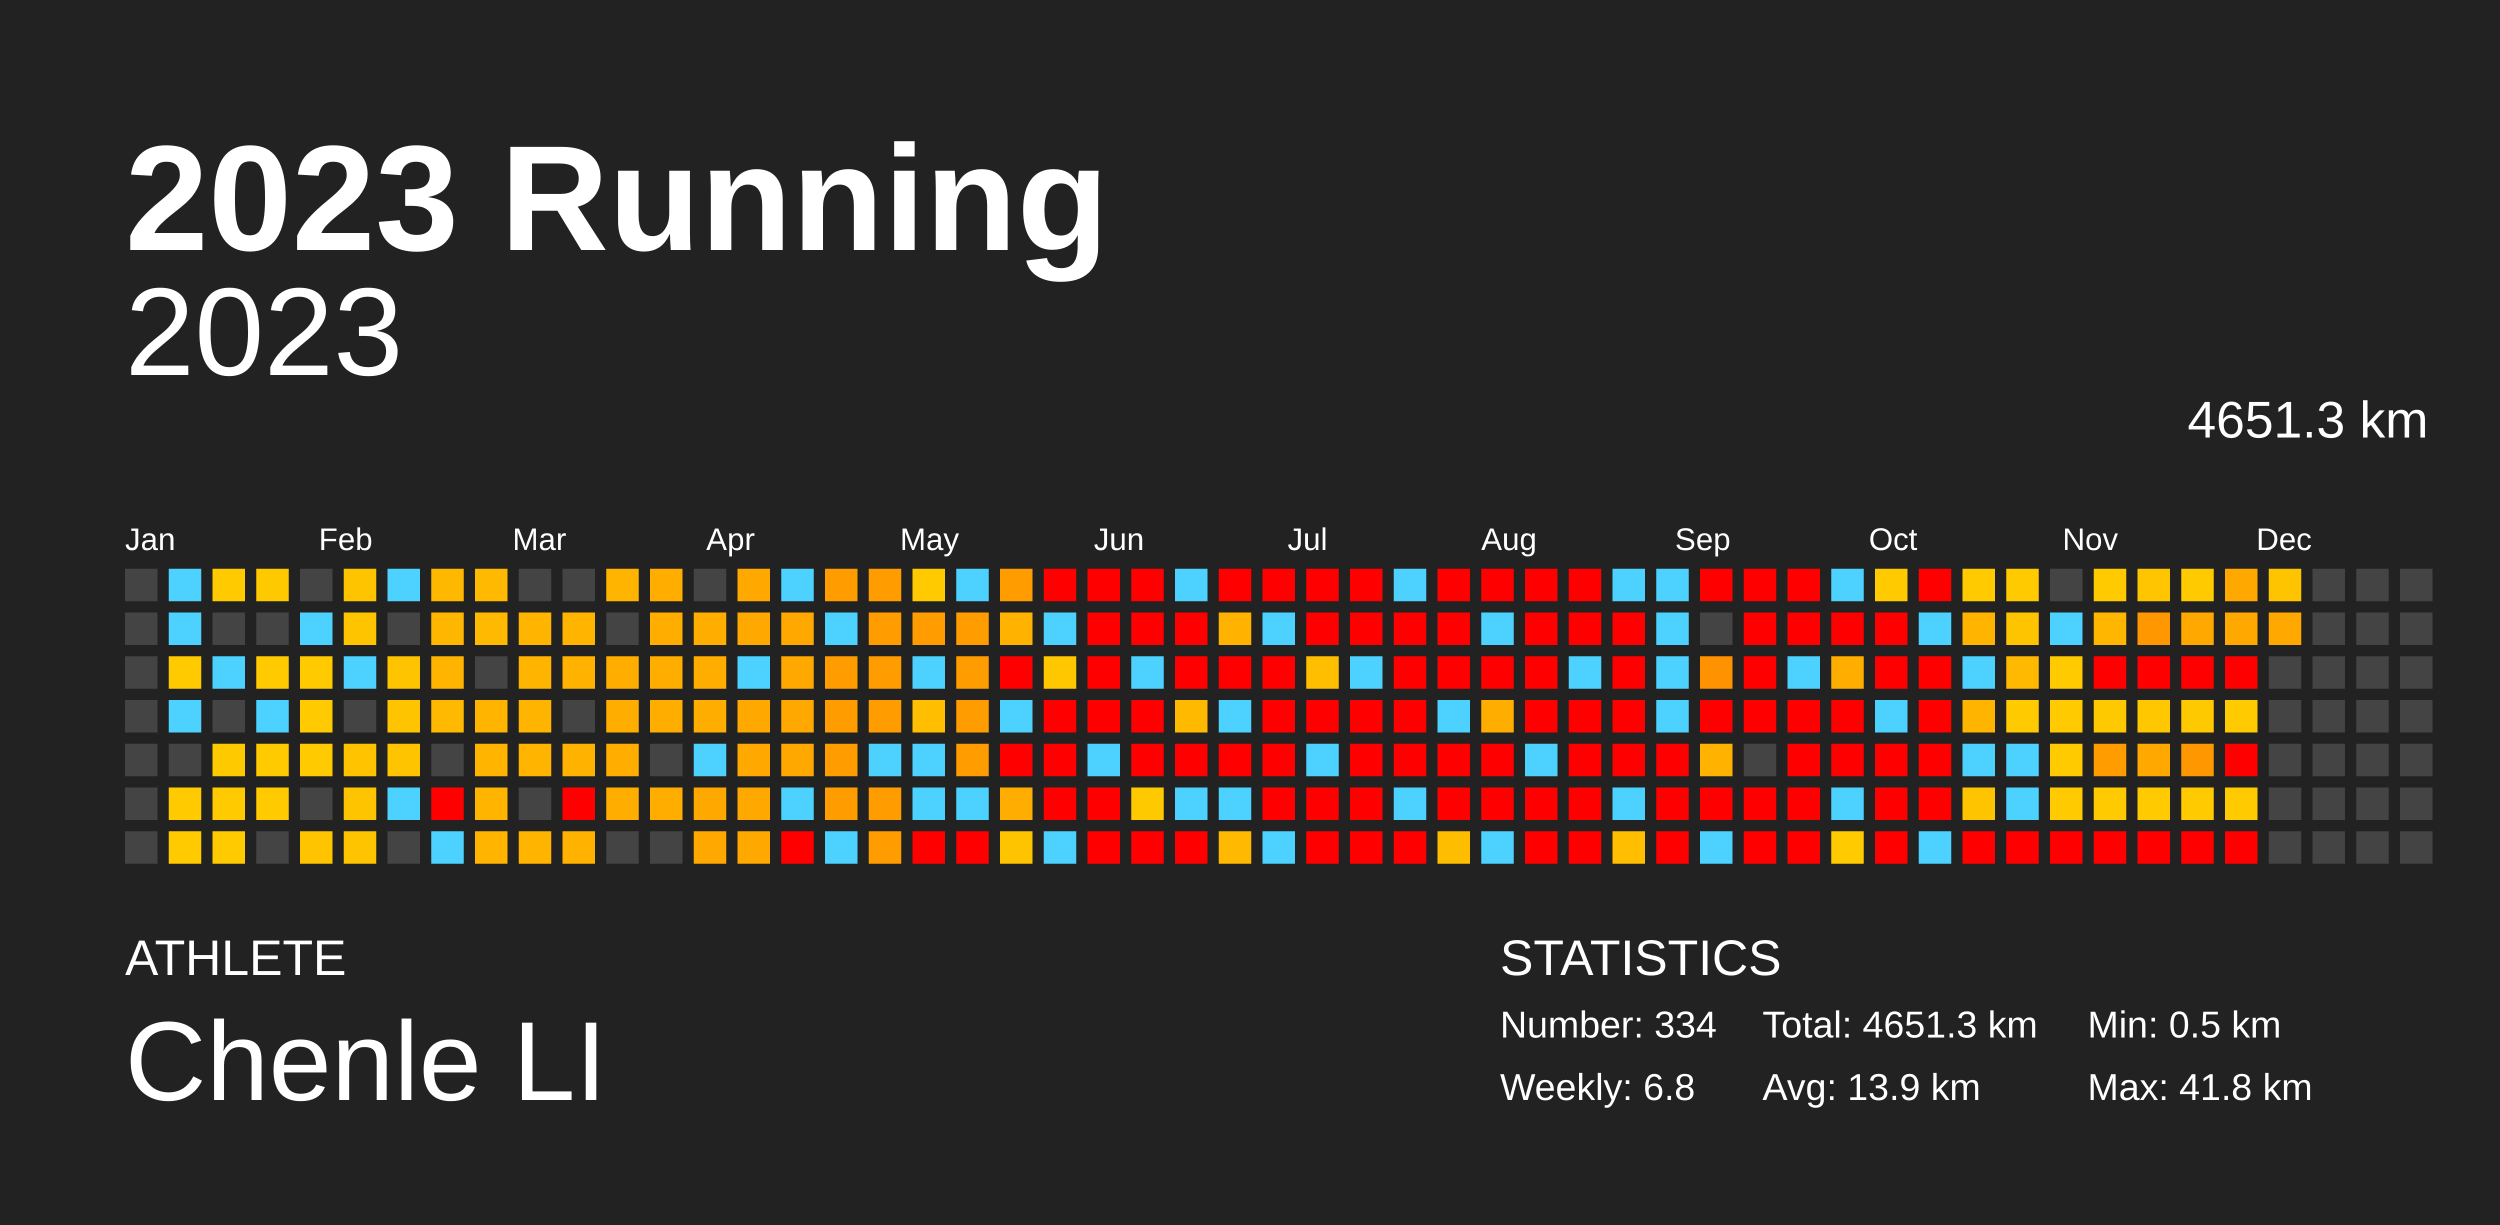
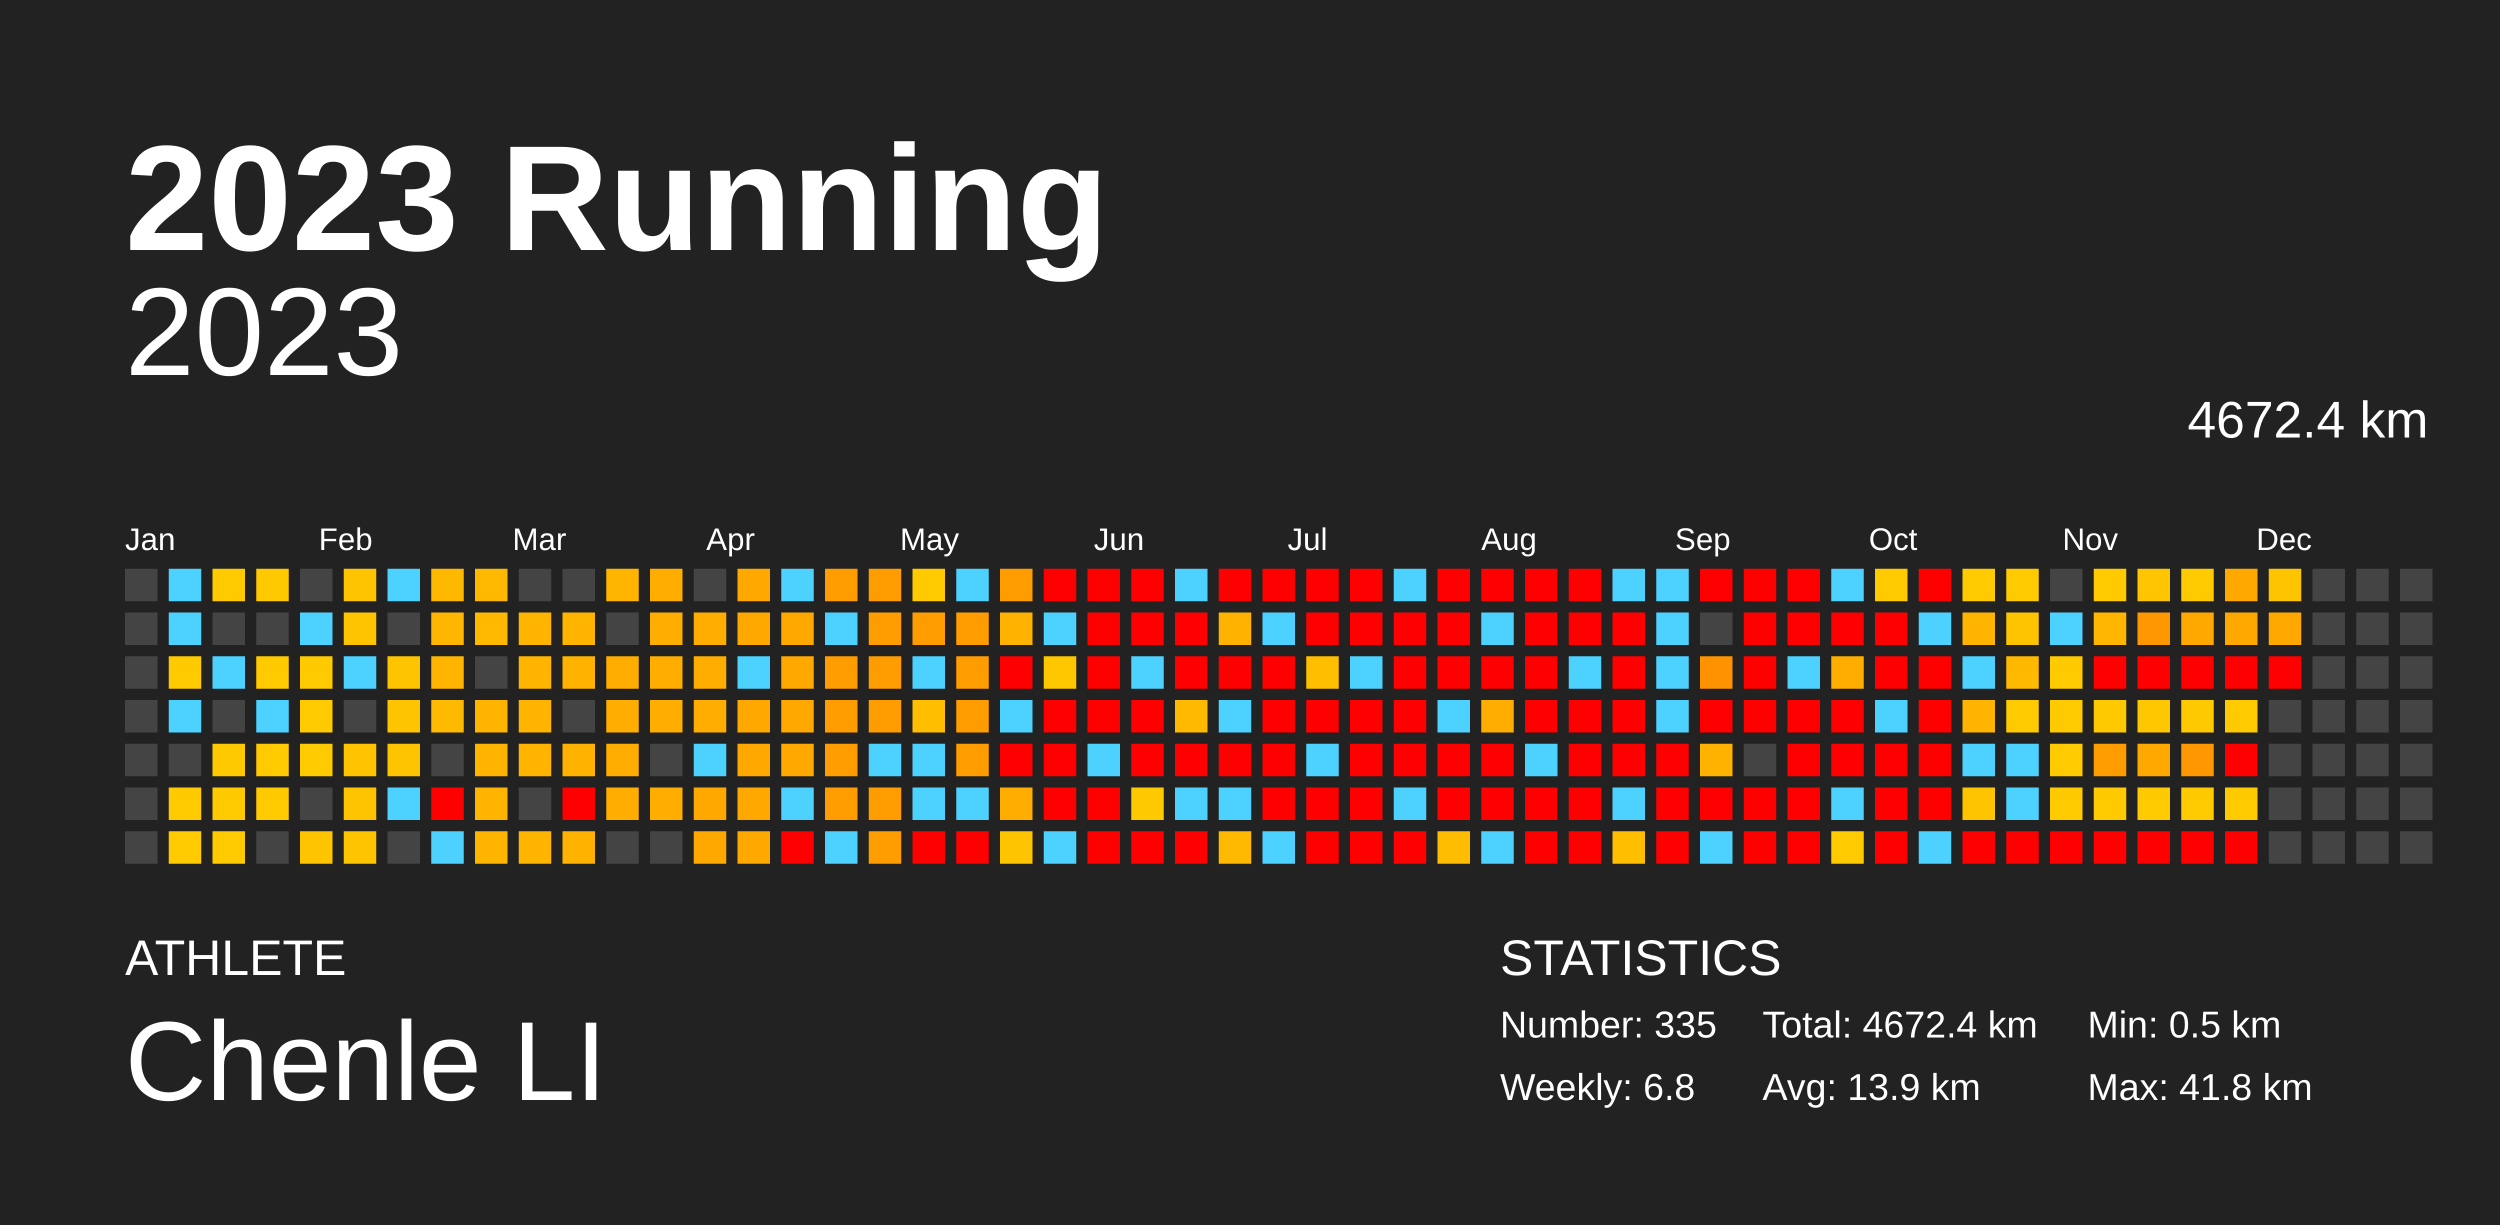
<svg xmlns="http://www.w3.org/2000/svg" baseProfile="full" height="98mm" version="1.1" viewBox="0,0,200,98" width="200mm">
  <defs />
  <rect fill="#222222" height="98" width="200" x="0" y="0" />
  <text fill="#FFFFFF" style="font-size:12px; font-family:Arial; font-weight:bold;" x="10" y="20">2023 Running</text>
  <text fill="#FFFFFF" style="font-size:4px; font-family:Arial" x="10" y="78">ATHLETE</text>
  <text fill="#FFFFFF" style="font-size:9px; font-family:Arial" x="10" y="88">Chenle LI</text>
  <text fill="#FFFFFF" style="font-size:4px; font-family:Arial" x="120" y="78">STATISTICS</text>
-   <text fill="#FFFFFF" style="font-size:3px; font-family:Arial" x="120" y="83">Number: 334</text>
+   <text fill="#FFFFFF" style="font-size:3px; font-family:Arial" x="120" y="83">Number: 335</text>
  <text fill="#FFFFFF" style="font-size:3px; font-family:Arial" x="120" y="88">Weekly: 6.8</text>
-   <text fill="#FFFFFF" style="font-size:3px; font-family:Arial" x="141" y="83">Total: 4651.3 km</text>
+   <text fill="#FFFFFF" style="font-size:3px; font-family:Arial" x="141" y="83">Total: 4672.4 km</text>
  <text fill="#FFFFFF" style="font-size:3px; font-family:Arial" x="141" y="88">Avg: 13.9 km</text>
  <text fill="#FFFFFF" style="font-size:3px; font-family:Arial" x="167" y="83">Min: 0.5 km</text>
  <text fill="#FFFFFF" style="font-size:3px; font-family:Arial" x="167" y="88">Max: 41.8 km</text>
  <text alignment-baseline="hanging" fill="#FFFFFF" style="font-size:10.0px; font-family:Arial;" x="10" y="30">2023</text>
-   <text alignment-baseline="hanging" fill="#FFFFFF" style="font-size:4.125px; font-family:Arial;" x="175" y="35">4651.3 km</text>
+   <text alignment-baseline="hanging" fill="#FFFFFF" style="font-size:4.125px; font-family:Arial;" x="175" y="35">4672.4 km</text>
  <text fill="#FFFFFF" style="font-size:2.5px; font-family:Arial" x="10.0" y="44">Jan</text>
  <text fill="#FFFFFF" style="font-size:2.5px; font-family:Arial" x="25.5" y="44">Feb</text>
  <text fill="#FFFFFF" style="font-size:2.5px; font-family:Arial" x="41.0" y="44">Mar</text>
  <text fill="#FFFFFF" style="font-size:2.5px; font-family:Arial" x="56.5" y="44">Apr</text>
  <text fill="#FFFFFF" style="font-size:2.5px; font-family:Arial" x="72.0" y="44">May</text>
  <text fill="#FFFFFF" style="font-size:2.5px; font-family:Arial" x="87.5" y="44">Jun</text>
  <text fill="#FFFFFF" style="font-size:2.5px; font-family:Arial" x="103.0" y="44">Jul</text>
  <text fill="#FFFFFF" style="font-size:2.5px; font-family:Arial" x="118.5" y="44">Aug</text>
  <text fill="#FFFFFF" style="font-size:2.5px; font-family:Arial" x="134.0" y="44">Sep</text>
  <text fill="#FFFFFF" style="font-size:2.5px; font-family:Arial" x="149.5" y="44">Oct</text>
  <text fill="#FFFFFF" style="font-size:2.5px; font-family:Arial" x="165.0" y="44">Nov</text>
  <text fill="#FFFFFF" style="font-size:2.5px; font-family:Arial" x="180.5" y="44">Dec</text>
  <rect fill="#444444" height="2.6" width="2.6" x="10.0" y="45.5" />
  <rect fill="#444444" height="2.6" width="2.6" x="10.0" y="49.0" />
  <rect fill="#444444" height="2.6" width="2.6" x="10.0" y="52.5" />
  <rect fill="#444444" height="2.6" width="2.6" x="10.0" y="56.0" />
  <rect fill="#444444" height="2.6" width="2.6" x="10.0" y="59.5" />
  <rect fill="#444444" height="2.6" width="2.6" x="10.0" y="63.0" />
  <rect fill="#444444" height="2.6" width="2.6" x="10.0" y="66.5" />
  <rect fill="#4dd2ff" height="2.6" width="2.6" x="13.5" y="45.5" />
  <rect fill="#4dd2ff" height="2.6" width="2.6" x="13.5" y="49.0" />
  <rect fill="#ffca00" height="2.6" width="2.6" x="13.5" y="52.5" />
  <rect fill="#4dd2ff" height="2.6" width="2.6" x="13.5" y="56.0" />
  <rect fill="#444444" height="2.6" width="2.6" x="13.5" y="59.5" />
  <rect fill="#ffca00" height="2.6" width="2.6" x="13.5" y="63.0" />
  <rect fill="#ffca00" height="2.6" width="2.6" x="13.5" y="66.5" />
  <rect fill="#ffca00" height="2.6" width="2.6" x="17.0" y="45.5" />
  <rect fill="#444444" height="2.6" width="2.6" x="17.0" y="49.0" />
  <rect fill="#4dd2ff" height="2.6" width="2.6" x="17.0" y="52.5" />
  <rect fill="#444444" height="2.6" width="2.6" x="17.0" y="56.0" />
  <rect fill="#ffc900" height="2.6" width="2.6" x="17.0" y="59.5" />
  <rect fill="#ffca00" height="2.6" width="2.6" x="17.0" y="63.0" />
  <rect fill="#ffca00" height="2.6" width="2.6" x="17.0" y="66.5" />
  <rect fill="#ffc900" height="2.6" width="2.6" x="20.5" y="45.5" />
  <rect fill="#444444" height="2.6" width="2.6" x="20.5" y="49.0" />
  <rect fill="#ffca00" height="2.6" width="2.6" x="20.5" y="52.5" />
  <rect fill="#4dd2ff" height="2.6" width="2.6" x="20.5" y="56.0" />
  <rect fill="#ffca00" height="2.6" width="2.6" x="20.5" y="59.5" />
  <rect fill="#ffca00" height="2.6" width="2.6" x="20.5" y="63.0" />
  <rect fill="#444444" height="2.6" width="2.6" x="20.5" y="66.5" />
  <rect fill="#444444" height="2.6" width="2.6" x="24.0" y="45.5" />
  <rect fill="#4dd2ff" height="2.6" width="2.6" x="24.0" y="49.0" />
  <rect fill="#ffca00" height="2.6" width="2.6" x="24.0" y="52.5" />
  <rect fill="#ffca00" height="2.6" width="2.6" x="24.0" y="56.0" />
  <rect fill="#ffca00" height="2.6" width="2.6" x="24.0" y="59.5" />
  <rect fill="#444444" height="2.6" width="2.6" x="24.0" y="63.0" />
  <rect fill="#ffc400" height="2.6" width="2.6" x="24.0" y="66.5" />
  <rect fill="#ffc400" height="2.6" width="2.6" x="27.5" y="45.5" />
  <rect fill="#ffc400" height="2.6" width="2.6" x="27.5" y="49.0" />
  <rect fill="#4dd2ff" height="2.6" width="2.6" x="27.5" y="52.5" />
  <rect fill="#444444" height="2.6" width="2.6" x="27.5" y="56.0" />
  <rect fill="#ffc300" height="2.6" width="2.6" x="27.5" y="59.5" />
  <rect fill="#ffc400" height="2.6" width="2.6" x="27.5" y="63.0" />
  <rect fill="#ffc400" height="2.6" width="2.6" x="27.5" y="66.5" />
  <rect fill="#4dd2ff" height="2.6" width="2.6" x="31.0" y="45.5" />
  <rect fill="#444444" height="2.6" width="2.6" x="31.0" y="49.0" />
  <rect fill="#ffc400" height="2.6" width="2.6" x="31.0" y="52.5" />
  <rect fill="#ffc400" height="2.6" width="2.6" x="31.0" y="56.0" />
  <rect fill="#ffc400" height="2.6" width="2.6" x="31.0" y="59.5" />
  <rect fill="#4dd2ff" height="2.6" width="2.6" x="31.0" y="63.0" />
  <rect fill="#444444" height="2.6" width="2.6" x="31.0" y="66.5" />
  <rect fill="#ffb800" height="2.6" width="2.6" x="34.5" y="45.5" />
  <rect fill="#ffb600" height="2.6" width="2.6" x="34.5" y="49.0" />
  <rect fill="#ffb400" height="2.6" width="2.6" x="34.5" y="52.5" />
  <rect fill="#ffb900" height="2.6" width="2.6" x="34.5" y="56.0" />
  <rect fill="#444444" height="2.6" width="2.6" x="34.5" y="59.5" />
  <rect fill="red" height="2.6" width="2.6" x="34.5" y="63.0" />
  <rect fill="#4dd2ff" height="2.6" width="2.6" x="34.5" y="66.5" />
  <rect fill="#ffb900" height="2.6" width="2.6" x="38.0" y="45.5" />
  <rect fill="#ffb900" height="2.6" width="2.6" x="38.0" y="49.0" />
  <rect fill="#444444" height="2.6" width="2.6" x="38.0" y="52.5" />
  <rect fill="#ffb400" height="2.6" width="2.6" x="38.0" y="56.0" />
  <rect fill="#ffb400" height="2.6" width="2.6" x="38.0" y="59.5" />
  <rect fill="#ffb400" height="2.6" width="2.6" x="38.0" y="63.0" />
  <rect fill="#ffb400" height="2.6" width="2.6" x="38.0" y="66.5" />
  <rect fill="#444444" height="2.6" width="2.6" x="41.5" y="45.5" />
  <rect fill="#ffb400" height="2.6" width="2.6" x="41.5" y="49.0" />
  <rect fill="#ffb400" height="2.6" width="2.6" x="41.5" y="52.5" />
  <rect fill="#ffb400" height="2.6" width="2.6" x="41.5" y="56.0" />
  <rect fill="#ffb400" height="2.6" width="2.6" x="41.5" y="59.5" />
  <rect fill="#444444" height="2.6" width="2.6" x="41.5" y="63.0" />
  <rect fill="#ffb400" height="2.6" width="2.6" x="41.5" y="66.5" />
  <rect fill="#444444" height="2.6" width="2.6" x="45.0" y="45.5" />
  <rect fill="#ffb400" height="2.6" width="2.6" x="45.0" y="49.0" />
  <rect fill="#ffb300" height="2.6" width="2.6" x="45.0" y="52.5" />
  <rect fill="#444444" height="2.6" width="2.6" x="45.0" y="56.0" />
  <rect fill="#ffb300" height="2.6" width="2.6" x="45.0" y="59.5" />
  <rect fill="red" height="2.6" width="2.6" x="45.0" y="63.0" />
  <rect fill="#ffb300" height="2.6" width="2.6" x="45.0" y="66.5" />
  <rect fill="#ffb400" height="2.6" width="2.6" x="48.5" y="45.5" />
  <rect fill="#444444" height="2.6" width="2.6" x="48.5" y="49.0" />
  <rect fill="#ffae00" height="2.6" width="2.6" x="48.5" y="52.5" />
  <rect fill="#ffae00" height="2.6" width="2.6" x="48.5" y="56.0" />
  <rect fill="#ffae00" height="2.6" width="2.6" x="48.5" y="59.5" />
  <rect fill="#ffae00" height="2.6" width="2.6" x="48.5" y="63.0" />
  <rect fill="#444444" height="2.6" width="2.6" x="48.5" y="66.5" />
  <rect fill="#ffae00" height="2.6" width="2.6" x="52.0" y="45.5" />
  <rect fill="#ffae00" height="2.6" width="2.6" x="52.0" y="49.0" />
  <rect fill="#ffae00" height="2.6" width="2.6" x="52.0" y="52.5" />
  <rect fill="#ffae00" height="2.6" width="2.6" x="52.0" y="56.0" />
  <rect fill="#444444" height="2.6" width="2.6" x="52.0" y="59.5" />
  <rect fill="#ffae00" height="2.6" width="2.6" x="52.0" y="63.0" />
  <rect fill="#444444" height="2.6" width="2.6" x="52.0" y="66.5" />
  <rect fill="#444444" height="2.6" width="2.6" x="55.5" y="45.5" />
  <rect fill="#ffae00" height="2.6" width="2.6" x="55.5" y="49.0" />
  <rect fill="#ffae00" height="2.6" width="2.6" x="55.5" y="52.5" />
  <rect fill="#ffae00" height="2.6" width="2.6" x="55.5" y="56.0" />
  <rect fill="#4dd2ff" height="2.6" width="2.6" x="55.5" y="59.5" />
  <rect fill="#ffa900" height="2.6" width="2.6" x="55.5" y="63.0" />
  <rect fill="#ffa900" height="2.6" width="2.6" x="55.5" y="66.5" />
  <rect fill="#ffa800" height="2.6" width="2.6" x="59.0" y="45.5" />
  <rect fill="#ffa800" height="2.6" width="2.6" x="59.0" y="49.0" />
  <rect fill="#4dd2ff" height="2.6" width="2.6" x="59.0" y="52.5" />
  <rect fill="#ffa800" height="2.6" width="2.6" x="59.0" y="56.0" />
  <rect fill="#ffa900" height="2.6" width="2.6" x="59.0" y="59.5" />
  <rect fill="#ffa800" height="2.6" width="2.6" x="59.0" y="63.0" />
  <rect fill="#ffa800" height="2.6" width="2.6" x="59.0" y="66.5" />
  <rect fill="#4dd2ff" height="2.6" width="2.6" x="62.5" y="45.5" />
  <rect fill="#ffa800" height="2.6" width="2.6" x="62.5" y="49.0" />
  <rect fill="#ffa800" height="2.6" width="2.6" x="62.5" y="52.5" />
  <rect fill="#ffa800" height="2.6" width="2.6" x="62.5" y="56.0" />
  <rect fill="#ffa900" height="2.6" width="2.6" x="62.5" y="59.5" />
  <rect fill="#4dd2ff" height="2.6" width="2.6" x="62.5" y="63.0" />
  <rect fill="red" height="2.6" width="2.6" x="62.5" y="66.5" />
  <rect fill="#ff9d00" height="2.6" width="2.6" x="66.0" y="45.5" />
  <rect fill="#4dd2ff" height="2.6" width="2.6" x="66.0" y="49.0" />
  <rect fill="#ff9d00" height="2.6" width="2.6" x="66.0" y="52.5" />
  <rect fill="#ff9d00" height="2.6" width="2.6" x="66.0" y="56.0" />
  <rect fill="#ff9d00" height="2.6" width="2.6" x="66.0" y="59.5" />
  <rect fill="#ff9d00" height="2.6" width="2.6" x="66.0" y="63.0" />
  <rect fill="#4dd2ff" height="2.6" width="2.6" x="66.0" y="66.5" />
  <rect fill="#ff9d00" height="2.6" width="2.6" x="69.5" y="45.5" />
  <rect fill="#ff9d00" height="2.6" width="2.6" x="69.5" y="49.0" />
  <rect fill="#ff9d00" height="2.6" width="2.6" x="69.5" y="52.5" />
  <rect fill="#ff9d00" height="2.6" width="2.6" x="69.5" y="56.0" />
  <rect fill="#4dd2ff" height="2.6" width="2.6" x="69.5" y="59.5" />
  <rect fill="#ff9d00" height="2.6" width="2.6" x="69.5" y="63.0" />
  <rect fill="#ff9d00" height="2.6" width="2.6" x="69.5" y="66.5" />
  <rect fill="#ffca00" height="2.6" width="2.6" x="73.0" y="45.5" />
  <rect fill="#ff9d00" height="2.6" width="2.6" x="73.0" y="49.0" />
  <rect fill="#4dd2ff" height="2.6" width="2.6" x="73.0" y="52.5" />
  <rect fill="#ffbf00" height="2.6" width="2.6" x="73.0" y="56.0" />
  <rect fill="#4dd2ff" height="2.6" width="2.6" x="73.0" y="59.5" />
  <rect fill="#4dd2ff" height="2.6" width="2.6" x="73.0" y="63.0" />
  <rect fill="red" height="2.6" width="2.6" x="73.0" y="66.5" />
  <rect fill="#4dd2ff" height="2.6" width="2.6" x="76.5" y="45.5" />
  <rect fill="#ff9d00" height="2.6" width="2.6" x="76.5" y="49.0" />
  <rect fill="#ff9d00" height="2.6" width="2.6" x="76.5" y="52.5" />
  <rect fill="#ff9d00" height="2.6" width="2.6" x="76.5" y="56.0" />
  <rect fill="#ff9d00" height="2.6" width="2.6" x="76.5" y="59.5" />
  <rect fill="#4dd2ff" height="2.6" width="2.6" x="76.5" y="63.0" />
  <rect fill="red" height="2.6" width="2.6" x="76.5" y="66.5" />
  <rect fill="#ff9d00" height="2.6" width="2.6" x="80.0" y="45.5" />
  <rect fill="#ffb300" height="2.6" width="2.6" x="80.0" y="49.0" />
  <rect fill="red" height="2.6" width="2.6" x="80.0" y="52.5" />
  <rect fill="#4dd2ff" height="2.6" width="2.6" x="80.0" y="56.0" />
  <rect fill="red" height="2.6" width="2.6" x="80.0" y="59.5" />
  <rect fill="#ffad00" height="2.6" width="2.6" x="80.0" y="63.0" />
  <rect fill="#ffc400" height="2.6" width="2.6" x="80.0" y="66.5" />
  <rect fill="red" height="2.6" width="2.6" x="83.5" y="45.5" />
  <rect fill="#4dd2ff" height="2.6" width="2.6" x="83.5" y="49.0" />
  <rect fill="#ffc700" height="2.6" width="2.6" x="83.5" y="52.5" />
  <rect fill="red" height="2.6" width="2.6" x="83.5" y="56.0" />
  <rect fill="red" height="2.6" width="2.6" x="83.5" y="59.5" />
  <rect fill="red" height="2.6" width="2.6" x="83.5" y="63.0" />
  <rect fill="#4dd2ff" height="2.6" width="2.6" x="83.5" y="66.5" />
  <rect fill="red" height="2.6" width="2.6" x="87.0" y="45.5" />
  <rect fill="red" height="2.6" width="2.6" x="87.0" y="49.0" />
  <rect fill="red" height="2.6" width="2.6" x="87.0" y="52.5" />
  <rect fill="red" height="2.6" width="2.6" x="87.0" y="56.0" />
  <rect fill="#4dd2ff" height="2.6" width="2.6" x="87.0" y="59.5" />
  <rect fill="red" height="2.6" width="2.6" x="87.0" y="63.0" />
  <rect fill="red" height="2.6" width="2.6" x="87.0" y="66.5" />
  <rect fill="red" height="2.6" width="2.6" x="90.5" y="45.5" />
  <rect fill="red" height="2.6" width="2.6" x="90.5" y="49.0" />
  <rect fill="#4dd2ff" height="2.6" width="2.6" x="90.5" y="52.5" />
  <rect fill="red" height="2.6" width="2.6" x="90.5" y="56.0" />
  <rect fill="red" height="2.6" width="2.6" x="90.5" y="59.5" />
  <rect fill="#ffc900" height="2.6" width="2.6" x="90.5" y="63.0" />
  <rect fill="red" height="2.6" width="2.6" x="90.5" y="66.5" />
  <rect fill="#4dd2ff" height="2.6" width="2.6" x="94.0" y="45.5" />
  <rect fill="red" height="2.6" width="2.6" x="94.0" y="49.0" />
  <rect fill="red" height="2.6" width="2.6" x="94.0" y="52.5" />
  <rect fill="#ffba00" height="2.6" width="2.6" x="94.0" y="56.0" />
  <rect fill="red" height="2.6" width="2.6" x="94.0" y="59.5" />
  <rect fill="#4dd2ff" height="2.6" width="2.6" x="94.0" y="63.0" />
  <rect fill="red" height="2.6" width="2.6" x="94.0" y="66.5" />
  <rect fill="red" height="2.6" width="2.6" x="97.5" y="45.5" />
  <rect fill="#ffb300" height="2.6" width="2.6" x="97.5" y="49.0" />
  <rect fill="red" height="2.6" width="2.6" x="97.5" y="52.5" />
  <rect fill="#4dd2ff" height="2.6" width="2.6" x="97.5" y="56.0" />
  <rect fill="red" height="2.6" width="2.6" x="97.5" y="59.5" />
  <rect fill="#4dd2ff" height="2.6" width="2.6" x="97.5" y="63.0" />
  <rect fill="#ffb900" height="2.6" width="2.6" x="97.5" y="66.5" />
  <rect fill="red" height="2.6" width="2.6" x="101.0" y="45.5" />
  <rect fill="#4dd2ff" height="2.6" width="2.6" x="101.0" y="49.0" />
  <rect fill="red" height="2.6" width="2.6" x="101.0" y="52.5" />
  <rect fill="red" height="2.6" width="2.6" x="101.0" y="56.0" />
  <rect fill="red" height="2.6" width="2.6" x="101.0" y="59.5" />
  <rect fill="red" height="2.6" width="2.6" x="101.0" y="63.0" />
  <rect fill="#4dd2ff" height="2.6" width="2.6" x="101.0" y="66.5" />
  <rect fill="red" height="2.6" width="2.6" x="104.5" y="45.5" />
  <rect fill="red" height="2.6" width="2.6" x="104.5" y="49.0" />
  <rect fill="#ffbf00" height="2.6" width="2.6" x="104.5" y="52.5" />
  <rect fill="red" height="2.6" width="2.6" x="104.5" y="56.0" />
  <rect fill="#4dd2ff" height="2.6" width="2.6" x="104.5" y="59.5" />
  <rect fill="red" height="2.6" width="2.6" x="104.5" y="63.0" />
  <rect fill="red" height="2.6" width="2.6" x="104.5" y="66.5" />
  <rect fill="red" height="2.6" width="2.6" x="108.0" y="45.5" />
  <rect fill="red" height="2.6" width="2.6" x="108.0" y="49.0" />
  <rect fill="#4dd2ff" height="2.6" width="2.6" x="108.0" y="52.5" />
  <rect fill="red" height="2.6" width="2.6" x="108.0" y="56.0" />
  <rect fill="red" height="2.6" width="2.6" x="108.0" y="59.5" />
  <rect fill="red" height="2.6" width="2.6" x="108.0" y="63.0" />
  <rect fill="red" height="2.6" width="2.6" x="108.0" y="66.5" />
  <rect fill="#4dd2ff" height="2.6" width="2.6" x="111.5" y="45.5" />
  <rect fill="red" height="2.6" width="2.6" x="111.5" y="49.0" />
  <rect fill="red" height="2.6" width="2.6" x="111.5" y="52.5" />
  <rect fill="red" height="2.6" width="2.6" x="111.5" y="56.0" />
  <rect fill="red" height="2.6" width="2.6" x="111.5" y="59.5" />
  <rect fill="#4dd2ff" height="2.6" width="2.6" x="111.5" y="63.0" />
  <rect fill="red" height="2.6" width="2.6" x="111.5" y="66.5" />
  <rect fill="red" height="2.6" width="2.6" x="115.0" y="45.5" />
  <rect fill="red" height="2.6" width="2.6" x="115.0" y="49.0" />
  <rect fill="red" height="2.6" width="2.6" x="115.0" y="52.5" />
  <rect fill="#4dd2ff" height="2.6" width="2.6" x="115.0" y="56.0" />
  <rect fill="red" height="2.6" width="2.6" x="115.0" y="59.5" />
  <rect fill="red" height="2.6" width="2.6" x="115.0" y="63.0" />
  <rect fill="#ffbd00" height="2.6" width="2.6" x="115.0" y="66.5" />
  <rect fill="red" height="2.6" width="2.6" x="118.5" y="45.5" />
  <rect fill="#4dd2ff" height="2.6" width="2.6" x="118.5" y="49.0" />
  <rect fill="red" height="2.6" width="2.6" x="118.5" y="52.5" />
  <rect fill="#ffae00" height="2.6" width="2.6" x="118.5" y="56.0" />
  <rect fill="red" height="2.6" width="2.6" x="118.5" y="59.5" />
  <rect fill="red" height="2.6" width="2.6" x="118.5" y="63.0" />
  <rect fill="#4dd2ff" height="2.6" width="2.6" x="118.5" y="66.5" />
  <rect fill="red" height="2.6" width="2.6" x="122.0" y="45.5" />
  <rect fill="red" height="2.6" width="2.6" x="122.0" y="49.0" />
  <rect fill="red" height="2.6" width="2.6" x="122.0" y="52.5" />
  <rect fill="red" height="2.6" width="2.6" x="122.0" y="56.0" />
  <rect fill="#4dd2ff" height="2.6" width="2.6" x="122.0" y="59.5" />
  <rect fill="red" height="2.6" width="2.6" x="122.0" y="63.0" />
  <rect fill="red" height="2.6" width="2.6" x="122.0" y="66.5" />
  <rect fill="red" height="2.6" width="2.6" x="125.5" y="45.5" />
  <rect fill="red" height="2.6" width="2.6" x="125.5" y="49.0" />
  <rect fill="#4dd2ff" height="2.6" width="2.6" x="125.5" y="52.5" />
  <rect fill="red" height="2.6" width="2.6" x="125.5" y="56.0" />
  <rect fill="red" height="2.6" width="2.6" x="125.5" y="59.5" />
  <rect fill="red" height="2.6" width="2.6" x="125.5" y="63.0" />
  <rect fill="red" height="2.6" width="2.6" x="125.5" y="66.5" />
  <rect fill="#4dd2ff" height="2.6" width="2.6" x="129.0" y="45.5" />
  <rect fill="red" height="2.6" width="2.6" x="129.0" y="49.0" />
  <rect fill="red" height="2.6" width="2.6" x="129.0" y="52.5" />
  <rect fill="red" height="2.6" width="2.6" x="129.0" y="56.0" />
  <rect fill="red" height="2.6" width="2.6" x="129.0" y="59.5" />
  <rect fill="#4dd2ff" height="2.6" width="2.6" x="129.0" y="63.0" />
  <rect fill="#ffbf00" height="2.6" width="2.6" x="129.0" y="66.5" />
  <rect fill="#4dd2ff" height="2.6" width="2.6" x="132.5" y="45.5" />
  <rect fill="#4dd2ff" height="2.6" width="2.6" x="132.5" y="49.0" />
  <rect fill="#4dd2ff" height="2.6" width="2.6" x="132.5" y="52.5" />
  <rect fill="#4dd2ff" height="2.6" width="2.6" x="132.5" y="56.0" />
  <rect fill="red" height="2.6" width="2.6" x="132.5" y="59.5" />
  <rect fill="red" height="2.6" width="2.6" x="132.5" y="63.0" />
  <rect fill="red" height="2.6" width="2.6" x="132.5" y="66.5" />
  <rect fill="red" height="2.6" width="2.6" x="136.0" y="45.5" />
  <rect fill="#444444" height="2.6" width="2.6" x="136.0" y="49.0" />
  <rect fill="#ff9200" height="2.6" width="2.6" x="136.0" y="52.5" />
  <rect fill="red" height="2.6" width="2.6" x="136.0" y="56.0" />
  <rect fill="#ffb300" height="2.6" width="2.6" x="136.0" y="59.5" />
  <rect fill="red" height="2.6" width="2.6" x="136.0" y="63.0" />
  <rect fill="#4dd2ff" height="2.6" width="2.6" x="136.0" y="66.5" />
  <rect fill="red" height="2.6" width="2.6" x="139.5" y="45.5" />
  <rect fill="red" height="2.6" width="2.6" x="139.5" y="49.0" />
  <rect fill="red" height="2.6" width="2.6" x="139.5" y="52.5" />
  <rect fill="red" height="2.6" width="2.6" x="139.5" y="56.0" />
  <rect fill="#444444" height="2.6" width="2.6" x="139.5" y="59.5" />
  <rect fill="red" height="2.6" width="2.6" x="139.5" y="63.0" />
  <rect fill="red" height="2.6" width="2.6" x="139.5" y="66.5" />
  <rect fill="red" height="2.6" width="2.6" x="143.0" y="45.5" />
  <rect fill="red" height="2.6" width="2.6" x="143.0" y="49.0" />
  <rect fill="#4dd2ff" height="2.6" width="2.6" x="143.0" y="52.5" />
  <rect fill="red" height="2.6" width="2.6" x="143.0" y="56.0" />
  <rect fill="red" height="2.6" width="2.6" x="143.0" y="59.5" />
  <rect fill="red" height="2.6" width="2.6" x="143.0" y="63.0" />
  <rect fill="red" height="2.6" width="2.6" x="143.0" y="66.5" />
  <rect fill="#4dd2ff" height="2.6" width="2.6" x="146.5" y="45.5" />
  <rect fill="red" height="2.6" width="2.6" x="146.5" y="49.0" />
  <rect fill="#ffae00" height="2.6" width="2.6" x="146.5" y="52.5" />
  <rect fill="red" height="2.6" width="2.6" x="146.5" y="56.0" />
  <rect fill="red" height="2.6" width="2.6" x="146.5" y="59.5" />
  <rect fill="#4dd2ff" height="2.6" width="2.6" x="146.5" y="63.0" />
  <rect fill="#ffca00" height="2.6" width="2.6" x="146.5" y="66.5" />
  <rect fill="#ffca00" height="2.6" width="2.6" x="150.0" y="45.5" />
  <rect fill="red" height="2.6" width="2.6" x="150.0" y="49.0" />
  <rect fill="red" height="2.6" width="2.6" x="150.0" y="52.5" />
  <rect fill="#4dd2ff" height="2.6" width="2.6" x="150.0" y="56.0" />
  <rect fill="red" height="2.6" width="2.6" x="150.0" y="59.5" />
  <rect fill="red" height="2.6" width="2.6" x="150.0" y="63.0" />
  <rect fill="red" height="2.6" width="2.6" x="150.0" y="66.5" />
  <rect fill="red" height="2.6" width="2.6" x="153.5" y="45.5" />
  <rect fill="#4dd2ff" height="2.6" width="2.6" x="153.5" y="49.0" />
  <rect fill="red" height="2.6" width="2.6" x="153.5" y="52.5" />
  <rect fill="red" height="2.6" width="2.6" x="153.5" y="56.0" />
  <rect fill="red" height="2.6" width="2.6" x="153.5" y="59.5" />
  <rect fill="red" height="2.6" width="2.6" x="153.5" y="63.0" />
  <rect fill="#4dd2ff" height="2.6" width="2.6" x="153.5" y="66.5" />
  <rect fill="#ffca00" height="2.6" width="2.6" x="157.0" y="45.5" />
  <rect fill="#ffb400" height="2.6" width="2.6" x="157.0" y="49.0" />
  <rect fill="#4dd2ff" height="2.6" width="2.6" x="157.0" y="52.5" />
  <rect fill="#ffb400" height="2.6" width="2.6" x="157.0" y="56.0" />
  <rect fill="#4dd2ff" height="2.6" width="2.6" x="157.0" y="59.5" />
  <rect fill="#ffc400" height="2.6" width="2.6" x="157.0" y="63.0" />
  <rect fill="red" height="2.6" width="2.6" x="157.0" y="66.5" />
  <rect fill="#ffca00" height="2.6" width="2.6" x="160.5" y="45.5" />
  <rect fill="#ffc400" height="2.6" width="2.6" x="160.5" y="49.0" />
  <rect fill="#ffb900" height="2.6" width="2.6" x="160.5" y="52.5" />
  <rect fill="#ffca00" height="2.6" width="2.6" x="160.5" y="56.0" />
  <rect fill="#4dd2ff" height="2.6" width="2.6" x="160.5" y="59.5" />
  <rect fill="#4dd2ff" height="2.6" width="2.6" x="160.5" y="63.0" />
  <rect fill="red" height="2.6" width="2.6" x="160.5" y="66.5" />
  <rect fill="#444444" height="2.6" width="2.6" x="164.0" y="45.5" />
  <rect fill="#4dd2ff" height="2.6" width="2.6" x="164.0" y="49.0" />
  <rect fill="#ffca00" height="2.6" width="2.6" x="164.0" y="52.5" />
  <rect fill="#ffca00" height="2.6" width="2.6" x="164.0" y="56.0" />
  <rect fill="#ffca00" height="2.6" width="2.6" x="164.0" y="59.5" />
  <rect fill="#ffca00" height="2.6" width="2.6" x="164.0" y="63.0" />
  <rect fill="red" height="2.6" width="2.6" x="164.0" y="66.5" />
  <rect fill="#ffca00" height="2.6" width="2.6" x="167.5" y="45.5" />
  <rect fill="#ffb600" height="2.6" width="2.6" x="167.5" y="49.0" />
  <rect fill="red" height="2.6" width="2.6" x="167.5" y="52.5" />
  <rect fill="#ffc900" height="2.6" width="2.6" x="167.5" y="56.0" />
  <rect fill="#ff9d00" height="2.6" width="2.6" x="167.5" y="59.5" />
  <rect fill="#ffca00" height="2.6" width="2.6" x="167.5" y="63.0" />
  <rect fill="red" height="2.6" width="2.6" x="167.5" y="66.5" />
  <rect fill="#ffc500" height="2.6" width="2.6" x="171.0" y="45.5" />
  <rect fill="#ff9800" height="2.6" width="2.6" x="171.0" y="49.0" />
  <rect fill="red" height="2.6" width="2.6" x="171.0" y="52.5" />
  <rect fill="#ffc700" height="2.6" width="2.6" x="171.0" y="56.0" />
  <rect fill="#ffa800" height="2.6" width="2.6" x="171.0" y="59.5" />
  <rect fill="#ffca00" height="2.6" width="2.6" x="171.0" y="63.0" />
  <rect fill="red" height="2.6" width="2.6" x="171.0" y="66.5" />
  <rect fill="#ffca00" height="2.6" width="2.6" x="174.5" y="45.5" />
  <rect fill="#ffa800" height="2.6" width="2.6" x="174.5" y="49.0" />
  <rect fill="red" height="2.6" width="2.6" x="174.5" y="52.5" />
  <rect fill="#ffc900" height="2.6" width="2.6" x="174.5" y="56.0" />
  <rect fill="#ff9700" height="2.6" width="2.6" x="174.5" y="59.5" />
  <rect fill="#ffca00" height="2.6" width="2.6" x="174.5" y="63.0" />
  <rect fill="red" height="2.6" width="2.6" x="174.5" y="66.5" />
  <rect fill="#ffa800" height="2.6" width="2.6" x="178.0" y="45.5" />
  <rect fill="#ffa800" height="2.6" width="2.6" x="178.0" y="49.0" />
  <rect fill="red" height="2.6" width="2.6" x="178.0" y="52.5" />
  <rect fill="#ffca00" height="2.6" width="2.6" x="178.0" y="56.0" />
  <rect fill="red" height="2.6" width="2.6" x="178.0" y="59.5" />
  <rect fill="#ffca00" height="2.6" width="2.6" x="178.0" y="63.0" />
  <rect fill="red" height="2.6" width="2.6" x="178.0" y="66.5" />
  <rect fill="#ffc400" height="2.6" width="2.6" x="181.5" y="45.5" />
  <rect fill="#ffa800" height="2.6" width="2.6" x="181.5" y="49.0" />
-   <rect fill="#444444" height="2.6" width="2.6" x="181.5" y="52.5" />
+   <rect fill="red" height="2.6" width="2.6" x="181.5" y="52.5" />
  <rect fill="#444444" height="2.6" width="2.6" x="181.5" y="56.0" />
  <rect fill="#444444" height="2.6" width="2.6" x="181.5" y="59.5" />
  <rect fill="#444444" height="2.6" width="2.6" x="181.5" y="63.0" />
  <rect fill="#444444" height="2.6" width="2.6" x="181.5" y="66.5" />
  <rect fill="#444444" height="2.6" width="2.6" x="185.0" y="45.5" />
  <rect fill="#444444" height="2.6" width="2.6" x="185.0" y="49.0" />
  <rect fill="#444444" height="2.6" width="2.6" x="185.0" y="52.5" />
  <rect fill="#444444" height="2.6" width="2.6" x="185.0" y="56.0" />
  <rect fill="#444444" height="2.6" width="2.6" x="185.0" y="59.5" />
  <rect fill="#444444" height="2.6" width="2.6" x="185.0" y="63.0" />
  <rect fill="#444444" height="2.6" width="2.6" x="185.0" y="66.5" />
  <rect fill="#444444" height="2.6" width="2.6" x="188.5" y="45.5" />
  <rect fill="#444444" height="2.6" width="2.6" x="188.5" y="49.0" />
  <rect fill="#444444" height="2.6" width="2.6" x="188.5" y="52.5" />
  <rect fill="#444444" height="2.6" width="2.6" x="188.5" y="56.0" />
  <rect fill="#444444" height="2.6" width="2.6" x="188.5" y="59.5" />
  <rect fill="#444444" height="2.6" width="2.6" x="188.5" y="63.0" />
  <rect fill="#444444" height="2.6" width="2.6" x="188.5" y="66.5" />
  <rect fill="#444444" height="2.6" width="2.6" x="192.0" y="45.5" />
  <rect fill="#444444" height="2.6" width="2.6" x="192.0" y="49.0" />
  <rect fill="#444444" height="2.6" width="2.6" x="192.0" y="52.5" />
  <rect fill="#444444" height="2.6" width="2.6" x="192.0" y="56.0" />
  <rect fill="#444444" height="2.6" width="2.6" x="192.0" y="59.5" />
  <rect fill="#444444" height="2.6" width="2.6" x="192.0" y="63.0" />
  <rect fill="#444444" height="2.6" width="2.6" x="192.0" y="66.5" />
</svg>
